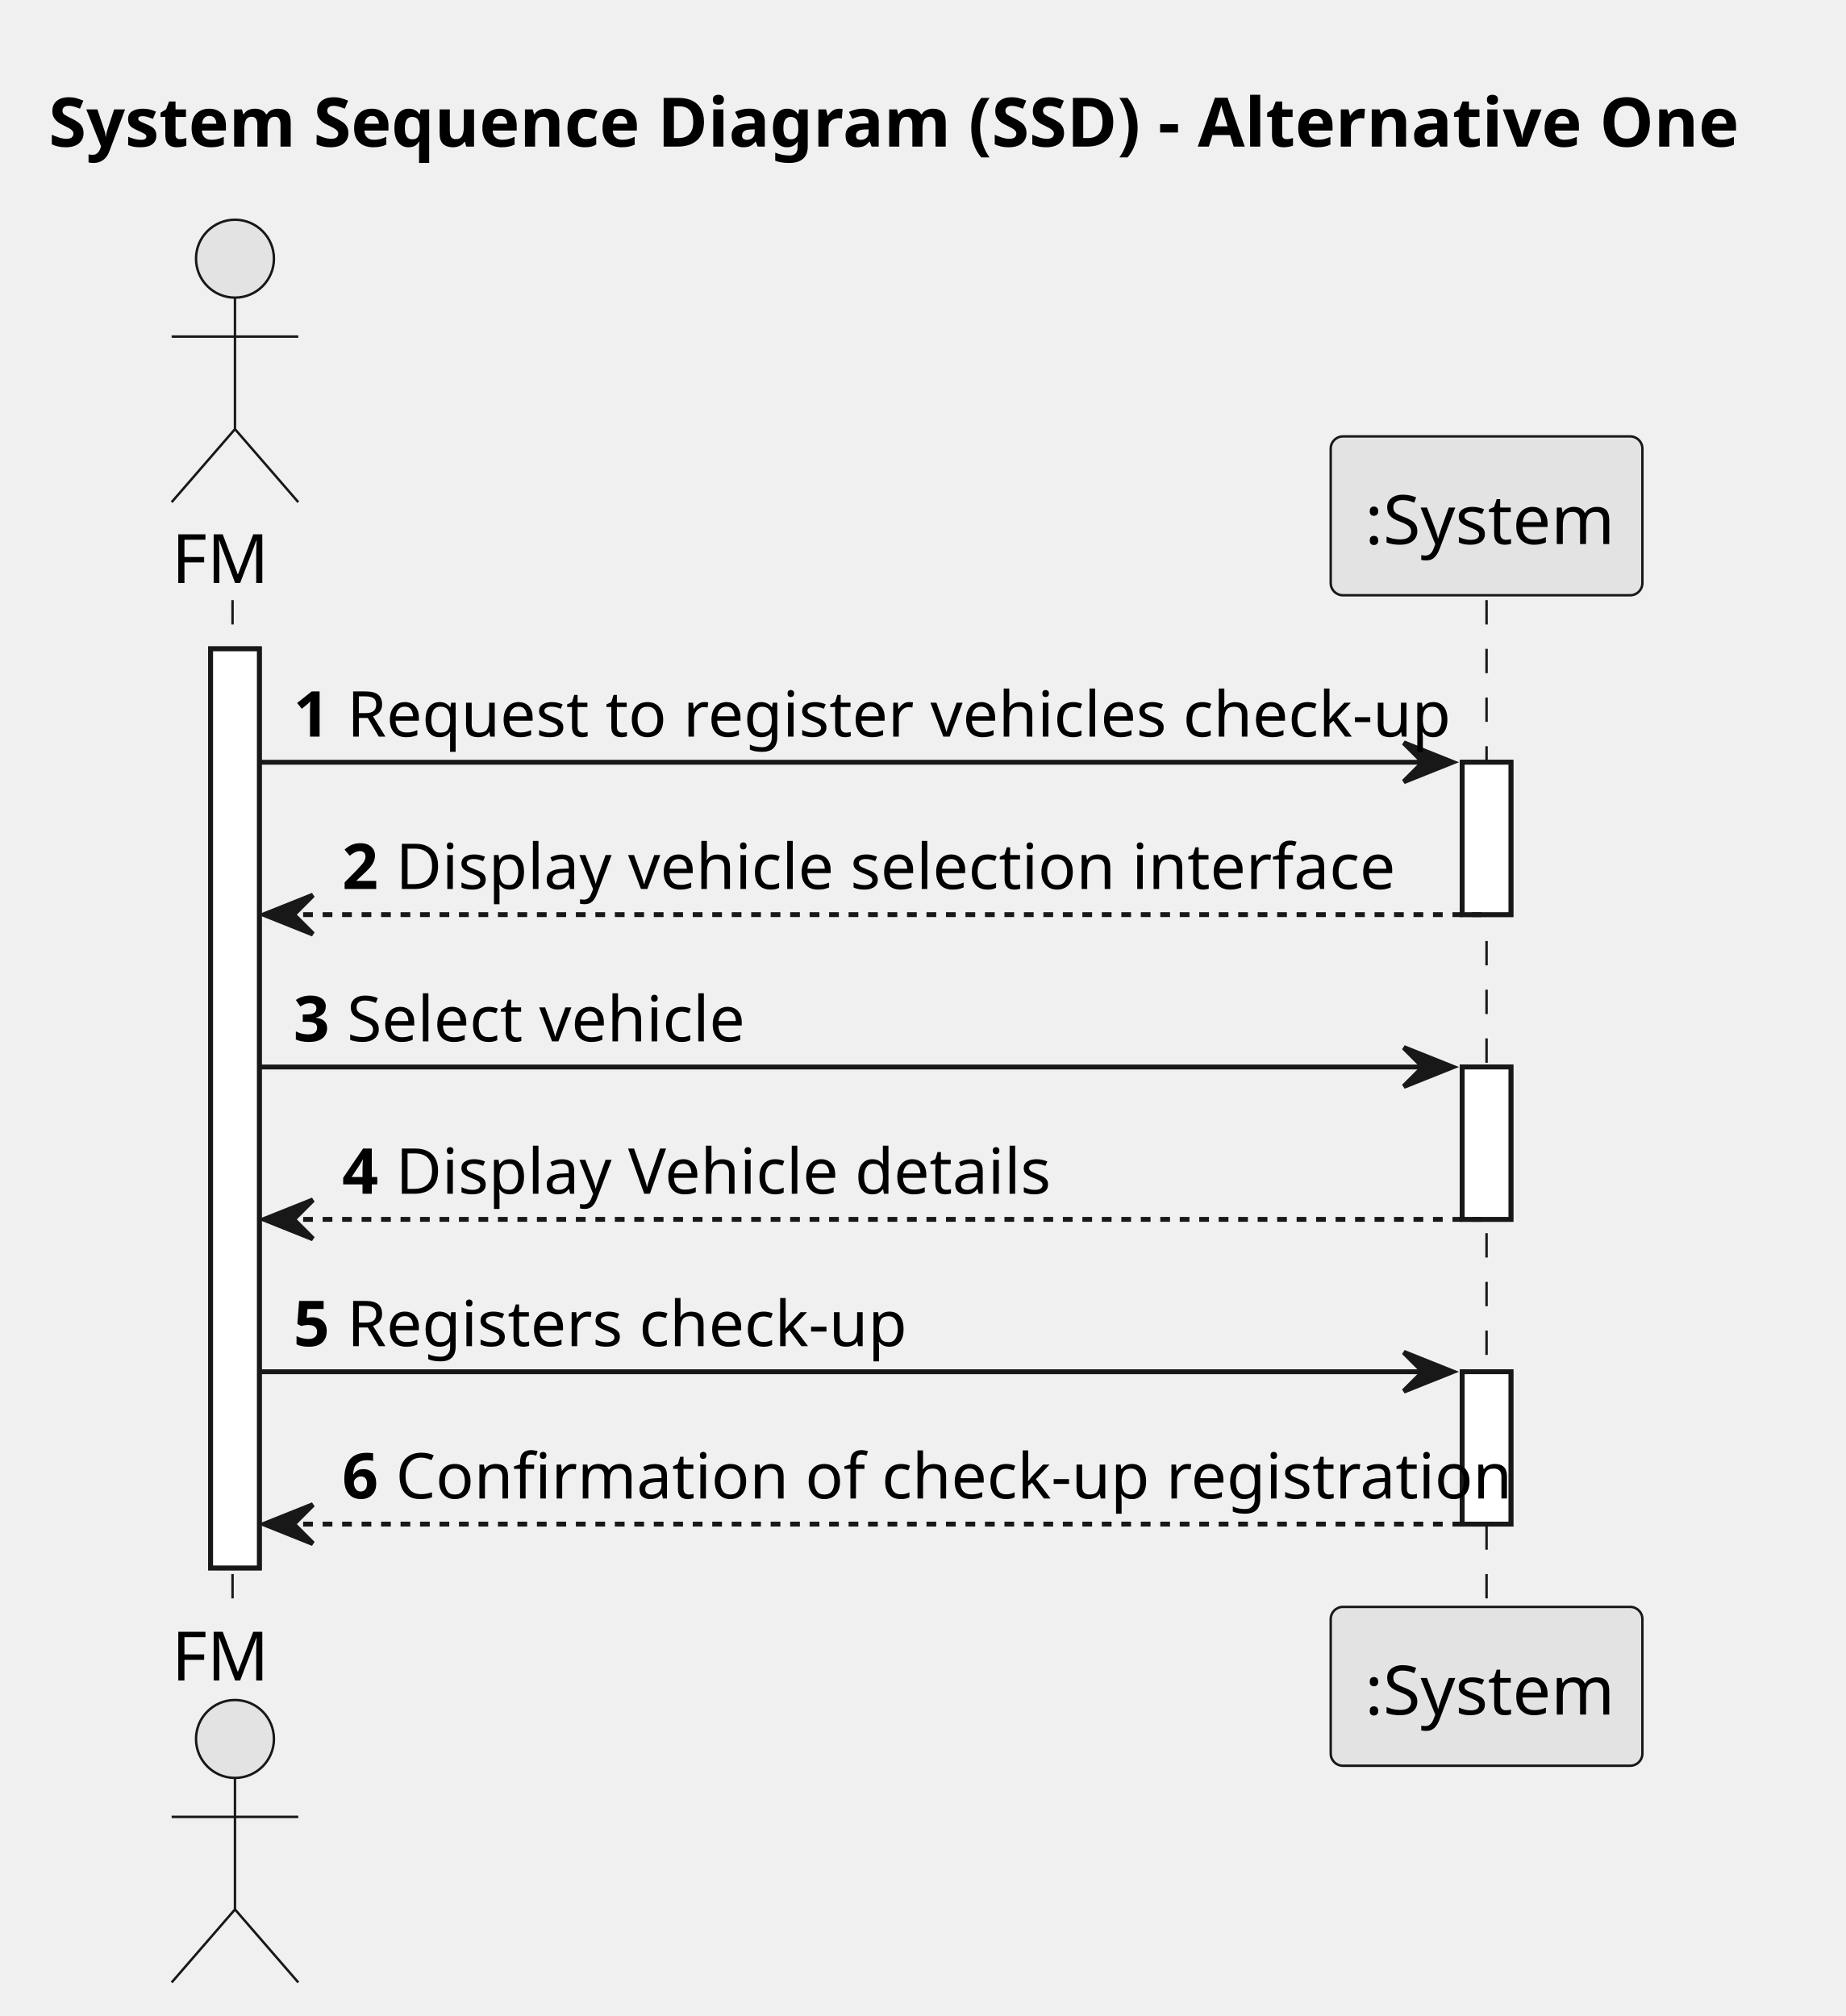
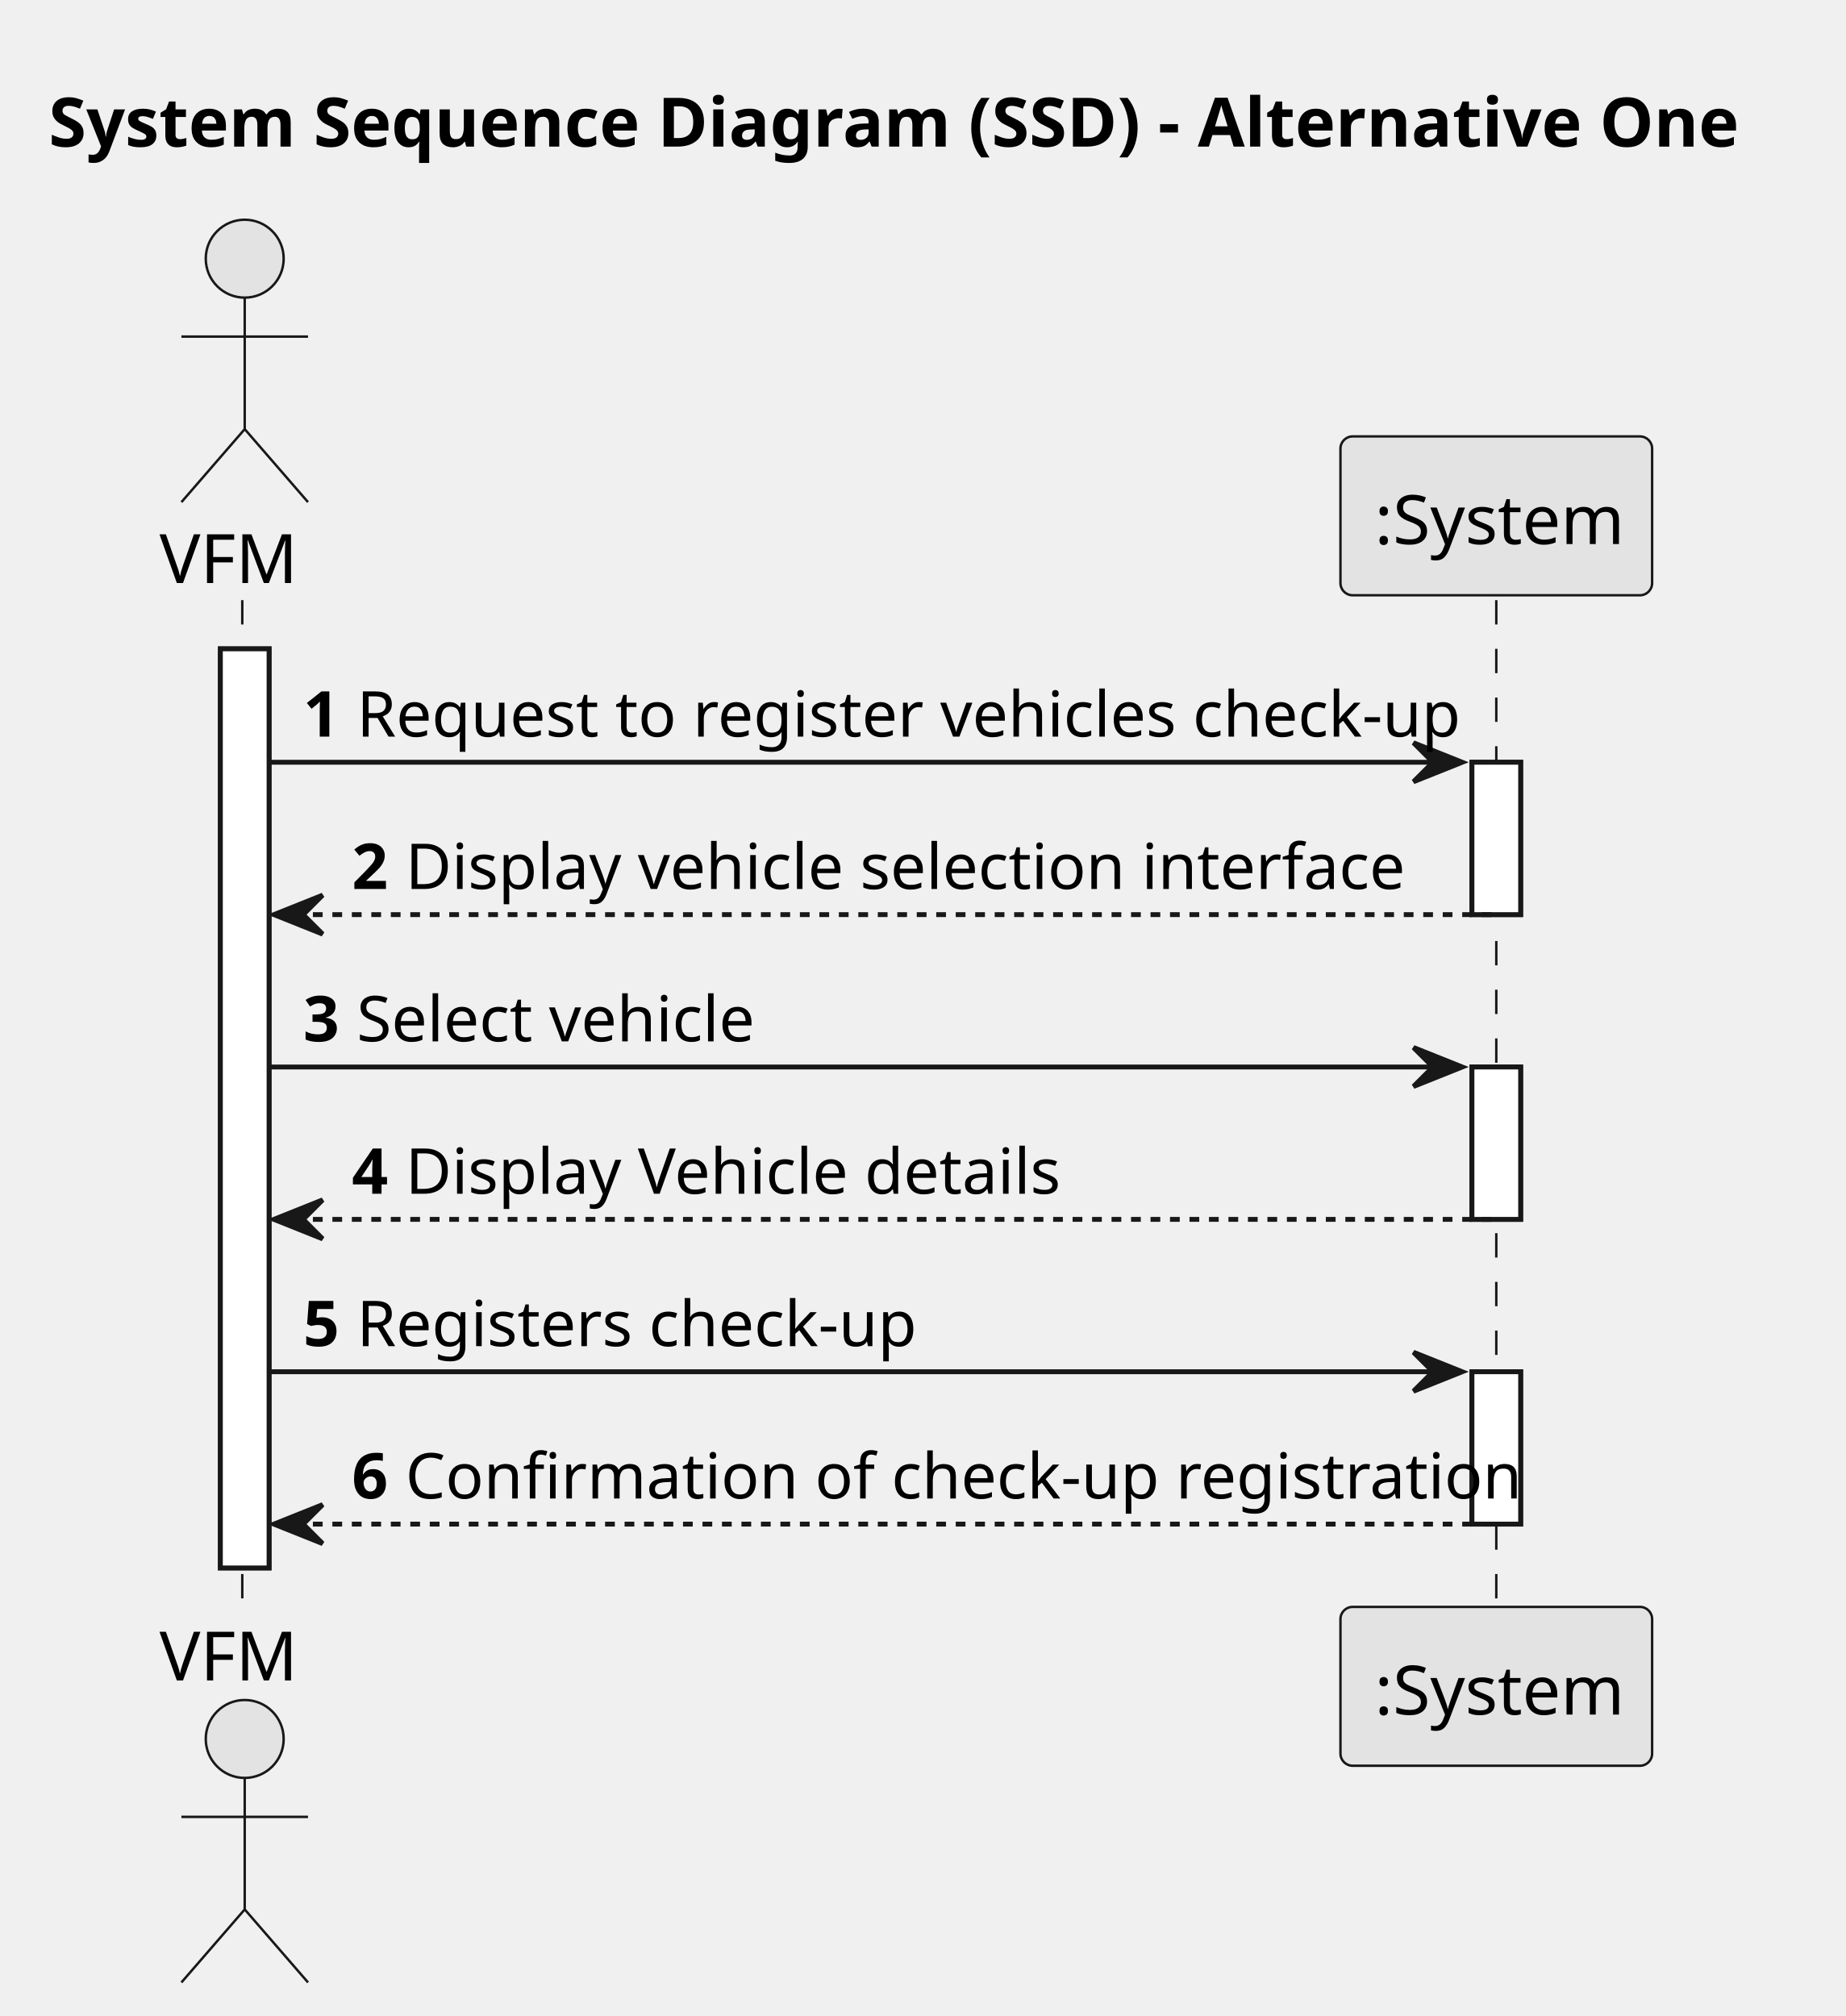
<svg xmlns="http://www.w3.org/2000/svg" contentStyleType="text/css" height="414px" preserveAspectRatio="none" style="width:379px;height:414px;background:#FFFFFF;" version="1.1" viewBox="0 0 379 414" width="379px" zoomAndPan="magnify">
  <defs />
  <g>
    <text fill="#000000" font-family="sans-serif" font-size="14" font-weight="bold" lengthAdjust="spacing" textLength="351" x="10" y="30.107">System Sequence Diagram (SSD) - Alternative One</text>
-     <rect fill="#FFFFFF" height="188.746" style="stroke:#181818;stroke-width:1.0;" width="10" x="43.25" y="133.242" />
-     <rect fill="#FFFFFF" height="31.291" style="stroke:#181818;stroke-width:1.0;" width="10" x="300.25" y="156.533" />
-     <rect fill="#FFFFFF" height="31.291" style="stroke:#181818;stroke-width:1.0;" width="10" x="300.25" y="219.115" />
-     <rect fill="#FFFFFF" height="31.291" style="stroke:#181818;stroke-width:1.0;" width="10" x="300.25" y="281.697" />
-     <line style="stroke:#181818;stroke-width:0.5;stroke-dasharray:5.0,5.0;" x1="47.75" x2="47.75" y1="123.242" y2="330.988" />
-     <line style="stroke:#181818;stroke-width:0.5;stroke-dasharray:5.0,5.0;" x1="305.25" x2="305.25" y1="123.242" y2="330.988" />
-     <text fill="#000000" font-family="sans-serif" font-size="14" lengthAdjust="spacing" textLength="20" x="35.25" y="119.728">FM</text>
-     <ellipse cx="48.25" cy="53.121" fill="#E3E3E3" rx="8" ry="8" style="stroke:#181818;stroke-width:0.5;" />
-     <path d="M48.25,61.121 L48.25,88.121 M35.25,69.121 L61.25,69.121 M48.25,88.121 L35.25,103.121 M48.25,88.121 L61.25,103.121 " fill="none" style="stroke:#181818;stroke-width:0.5;" />
-     <text fill="#000000" font-family="sans-serif" font-size="14" lengthAdjust="spacing" textLength="20" x="35.25" y="345.096">FM</text>
-     <ellipse cx="48.25" cy="357.109" fill="#E3E3E3" rx="8" ry="8" style="stroke:#181818;stroke-width:0.5;" />
-     <path d="M48.25,365.109 L48.25,392.109 M35.25,373.109 L61.25,373.109 M48.25,392.109 L35.25,407.109 M48.25,392.109 L61.25,407.109 " fill="none" style="stroke:#181818;stroke-width:0.5;" />
-     <rect fill="#E3E3E3" height="32.621" rx="2.5" ry="2.5" style="stroke:#181818;stroke-width:0.5;" width="64" x="273.25" y="89.621" />
-     <text fill="#000000" font-family="sans-serif" font-size="14" lengthAdjust="spacing" textLength="50" x="280.25" y="111.728">:System</text>
-     <rect fill="#E3E3E3" height="32.621" rx="2.5" ry="2.5" style="stroke:#181818;stroke-width:0.5;" width="64" x="273.25" y="329.988" />
-     <text fill="#000000" font-family="sans-serif" font-size="14" lengthAdjust="spacing" textLength="50" x="280.25" y="352.096">:System</text>
-     <rect fill="#FFFFFF" height="188.746" style="stroke:#181818;stroke-width:1.0;" width="10" x="43.25" y="133.242" />
-     <rect fill="#FFFFFF" height="31.291" style="stroke:#181818;stroke-width:1.0;" width="10" x="300.25" y="156.533" />
-     <rect fill="#FFFFFF" height="31.291" style="stroke:#181818;stroke-width:1.0;" width="10" x="300.25" y="219.115" />
-     <rect fill="#FFFFFF" height="31.291" style="stroke:#181818;stroke-width:1.0;" width="10" x="300.25" y="281.697" />
-     <polygon fill="#181818" points="288.25,152.533,298.25,156.533,288.25,160.533,292.25,156.533" style="stroke:#181818;stroke-width:1.0;" />
-     <line style="stroke:#181818;stroke-width:1.0;" x1="53.25" x2="294.25" y1="156.533" y2="156.533" />
-     <text fill="#000000" font-family="sans-serif" font-size="13" font-weight="bold" lengthAdjust="spacing" textLength="7" x="60.25" y="151.27">1</text>
-     <text fill="#000000" font-family="sans-serif" font-size="13" lengthAdjust="spacing" textLength="217" x="71.25" y="151.27">Request to register vehicles check-up</text>
-     <polygon fill="#181818" points="64.25,183.824,54.25,187.824,64.25,191.824,60.25,187.824" style="stroke:#181818;stroke-width:1.0;" />
-     <line style="stroke:#181818;stroke-width:1.0;stroke-dasharray:2.0,2.0;" x1="58.25" x2="304.25" y1="187.824" y2="187.824" />
-     <text fill="#000000" font-family="sans-serif" font-size="13" font-weight="bold" lengthAdjust="spacing" textLength="7" x="70.25" y="182.561">2</text>
-     <text fill="#000000" font-family="sans-serif" font-size="13" lengthAdjust="spacing" textLength="195" x="81.25" y="182.561">Display vehicle selection interface</text>
-     <polygon fill="#181818" points="288.25,215.115,298.25,219.115,288.25,223.115,292.25,219.115" style="stroke:#181818;stroke-width:1.0;" />
-     <line style="stroke:#181818;stroke-width:1.0;" x1="53.25" x2="294.25" y1="219.115" y2="219.115" />
-     <text fill="#000000" font-family="sans-serif" font-size="13" font-weight="bold" lengthAdjust="spacing" textLength="7" x="60.25" y="213.852">3</text>
-     <text fill="#000000" font-family="sans-serif" font-size="13" lengthAdjust="spacing" textLength="80" x="71.25" y="213.852">Select vehicle</text>
-     <polygon fill="#181818" points="64.25,246.406,54.25,250.406,64.25,254.406,60.25,250.406" style="stroke:#181818;stroke-width:1.0;" />
-     <line style="stroke:#181818;stroke-width:1.0;stroke-dasharray:2.0,2.0;" x1="58.25" x2="304.25" y1="250.406" y2="250.406" />
-     <text fill="#000000" font-family="sans-serif" font-size="13" font-weight="bold" lengthAdjust="spacing" textLength="7" x="70.25" y="245.144">4</text>
-     <text fill="#000000" font-family="sans-serif" font-size="13" lengthAdjust="spacing" textLength="132" x="81.25" y="245.144">Display Vehicle details</text>
-     <polygon fill="#181818" points="288.25,277.697,298.25,281.697,288.25,285.697,292.25,281.697" style="stroke:#181818;stroke-width:1.0;" />
-     <line style="stroke:#181818;stroke-width:1.0;" x1="53.25" x2="294.25" y1="281.697" y2="281.697" />
-     <text fill="#000000" font-family="sans-serif" font-size="13" font-weight="bold" lengthAdjust="spacing" textLength="7" x="60.25" y="276.435">5</text>
-     <text fill="#000000" font-family="sans-serif" font-size="13" lengthAdjust="spacing" textLength="112" x="71.25" y="276.435">Registers check-up</text>
-     <polygon fill="#181818" points="64.25,308.988,54.25,312.988,64.25,316.988,60.25,312.988" style="stroke:#181818;stroke-width:1.0;" />
-     <line style="stroke:#181818;stroke-width:1.0;stroke-dasharray:2.0,2.0;" x1="58.25" x2="304.25" y1="312.988" y2="312.988" />
-     <text fill="#000000" font-family="sans-serif" font-size="13" font-weight="bold" lengthAdjust="spacing" textLength="7" x="70.25" y="307.726">6</text>
-     <text fill="#000000" font-family="sans-serif" font-size="13" lengthAdjust="spacing" textLength="211" x="81.25" y="307.726">Confirmation of check-up registration</text>
+     <rect fill="#FFFFFF" height="188.746" style="stroke:#181818;stroke-width:1.0;" width="10" x="45.25" y="133.242" />
+     <rect fill="#FFFFFF" height="31.291" style="stroke:#181818;stroke-width:1.0;" width="10" x="302.25" y="156.533" />
+     <rect fill="#FFFFFF" height="31.291" style="stroke:#181818;stroke-width:1.0;" width="10" x="302.25" y="219.115" />
+     <rect fill="#FFFFFF" height="31.291" style="stroke:#181818;stroke-width:1.0;" width="10" x="302.25" y="281.697" />
+     <line style="stroke:#181818;stroke-width:0.5;stroke-dasharray:5.0,5.0;" x1="49.75" x2="49.75" y1="123.242" y2="330.988" />
+     <line style="stroke:#181818;stroke-width:0.5;stroke-dasharray:5.0,5.0;" x1="307.25" x2="307.25" y1="123.242" y2="330.988" />
+     <text fill="#000000" font-family="sans-serif" font-size="14" lengthAdjust="spacing" textLength="29" x="32.75" y="119.728">VFM</text>
+     <ellipse cx="50.25" cy="53.121" fill="#E3E3E3" rx="8" ry="8" style="stroke:#181818;stroke-width:0.5;" />
+     <path d="M50.25,61.121 L50.25,88.121 M37.25,69.121 L63.25,69.121 M50.25,88.121 L37.25,103.121 M50.25,88.121 L63.25,103.121 " fill="none" style="stroke:#181818;stroke-width:0.5;" />
+     <text fill="#000000" font-family="sans-serif" font-size="14" lengthAdjust="spacing" textLength="29" x="32.75" y="345.096">VFM</text>
+     <ellipse cx="50.25" cy="357.109" fill="#E3E3E3" rx="8" ry="8" style="stroke:#181818;stroke-width:0.5;" />
+     <path d="M50.25,365.109 L50.25,392.109 M37.25,373.109 L63.25,373.109 M50.25,392.109 L37.25,407.109 M50.25,392.109 L63.25,407.109 " fill="none" style="stroke:#181818;stroke-width:0.5;" />
+     <rect fill="#E3E3E3" height="32.621" rx="2.5" ry="2.5" style="stroke:#181818;stroke-width:0.5;" width="64" x="275.25" y="89.621" />
+     <text fill="#000000" font-family="sans-serif" font-size="14" lengthAdjust="spacing" textLength="50" x="282.25" y="111.728">:System</text>
+     <rect fill="#E3E3E3" height="32.621" rx="2.5" ry="2.5" style="stroke:#181818;stroke-width:0.5;" width="64" x="275.25" y="329.988" />
+     <text fill="#000000" font-family="sans-serif" font-size="14" lengthAdjust="spacing" textLength="50" x="282.25" y="352.096">:System</text>
+     <rect fill="#FFFFFF" height="188.746" style="stroke:#181818;stroke-width:1.0;" width="10" x="45.25" y="133.242" />
+     <rect fill="#FFFFFF" height="31.291" style="stroke:#181818;stroke-width:1.0;" width="10" x="302.25" y="156.533" />
+     <rect fill="#FFFFFF" height="31.291" style="stroke:#181818;stroke-width:1.0;" width="10" x="302.25" y="219.115" />
+     <rect fill="#FFFFFF" height="31.291" style="stroke:#181818;stroke-width:1.0;" width="10" x="302.25" y="281.697" />
+     <polygon fill="#181818" points="290.25,152.533,300.25,156.533,290.25,160.533,294.25,156.533" style="stroke:#181818;stroke-width:1.0;" />
+     <line style="stroke:#181818;stroke-width:1.0;" x1="55.25" x2="296.25" y1="156.533" y2="156.533" />
+     <text fill="#000000" font-family="sans-serif" font-size="13" font-weight="bold" lengthAdjust="spacing" textLength="7" x="62.25" y="151.27">1</text>
+     <text fill="#000000" font-family="sans-serif" font-size="13" lengthAdjust="spacing" textLength="217" x="73.25" y="151.27">Request to register vehicles check-up</text>
+     <polygon fill="#181818" points="66.25,183.824,56.25,187.824,66.25,191.824,62.25,187.824" style="stroke:#181818;stroke-width:1.0;" />
+     <line style="stroke:#181818;stroke-width:1.0;stroke-dasharray:2.0,2.0;" x1="60.25" x2="306.25" y1="187.824" y2="187.824" />
+     <text fill="#000000" font-family="sans-serif" font-size="13" font-weight="bold" lengthAdjust="spacing" textLength="7" x="72.25" y="182.561">2</text>
+     <text fill="#000000" font-family="sans-serif" font-size="13" lengthAdjust="spacing" textLength="195" x="83.25" y="182.561">Display vehicle selection interface</text>
+     <polygon fill="#181818" points="290.25,215.115,300.25,219.115,290.25,223.115,294.25,219.115" style="stroke:#181818;stroke-width:1.0;" />
+     <line style="stroke:#181818;stroke-width:1.0;" x1="55.25" x2="296.25" y1="219.115" y2="219.115" />
+     <text fill="#000000" font-family="sans-serif" font-size="13" font-weight="bold" lengthAdjust="spacing" textLength="7" x="62.25" y="213.852">3</text>
+     <text fill="#000000" font-family="sans-serif" font-size="13" lengthAdjust="spacing" textLength="80" x="73.25" y="213.852">Select vehicle</text>
+     <polygon fill="#181818" points="66.25,246.406,56.25,250.406,66.25,254.406,62.25,250.406" style="stroke:#181818;stroke-width:1.0;" />
+     <line style="stroke:#181818;stroke-width:1.0;stroke-dasharray:2.0,2.0;" x1="60.25" x2="306.25" y1="250.406" y2="250.406" />
+     <text fill="#000000" font-family="sans-serif" font-size="13" font-weight="bold" lengthAdjust="spacing" textLength="7" x="72.25" y="245.144">4</text>
+     <text fill="#000000" font-family="sans-serif" font-size="13" lengthAdjust="spacing" textLength="132" x="83.25" y="245.144">Display Vehicle details</text>
+     <polygon fill="#181818" points="290.25,277.697,300.25,281.697,290.25,285.697,294.25,281.697" style="stroke:#181818;stroke-width:1.0;" />
+     <line style="stroke:#181818;stroke-width:1.0;" x1="55.25" x2="296.25" y1="281.697" y2="281.697" />
+     <text fill="#000000" font-family="sans-serif" font-size="13" font-weight="bold" lengthAdjust="spacing" textLength="7" x="62.25" y="276.435">5</text>
+     <text fill="#000000" font-family="sans-serif" font-size="13" lengthAdjust="spacing" textLength="112" x="73.25" y="276.435">Registers check-up</text>
+     <polygon fill="#181818" points="66.25,308.988,56.25,312.988,66.25,316.988,62.25,312.988" style="stroke:#181818;stroke-width:1.0;" />
+     <line style="stroke:#181818;stroke-width:1.0;stroke-dasharray:2.0,2.0;" x1="60.25" x2="306.25" y1="312.988" y2="312.988" />
+     <text fill="#000000" font-family="sans-serif" font-size="13" font-weight="bold" lengthAdjust="spacing" textLength="7" x="72.25" y="307.726">6</text>
+     <text fill="#000000" font-family="sans-serif" font-size="13" lengthAdjust="spacing" textLength="211" x="83.25" y="307.726">Confirmation of check-up registration</text>
  </g>
</svg>
